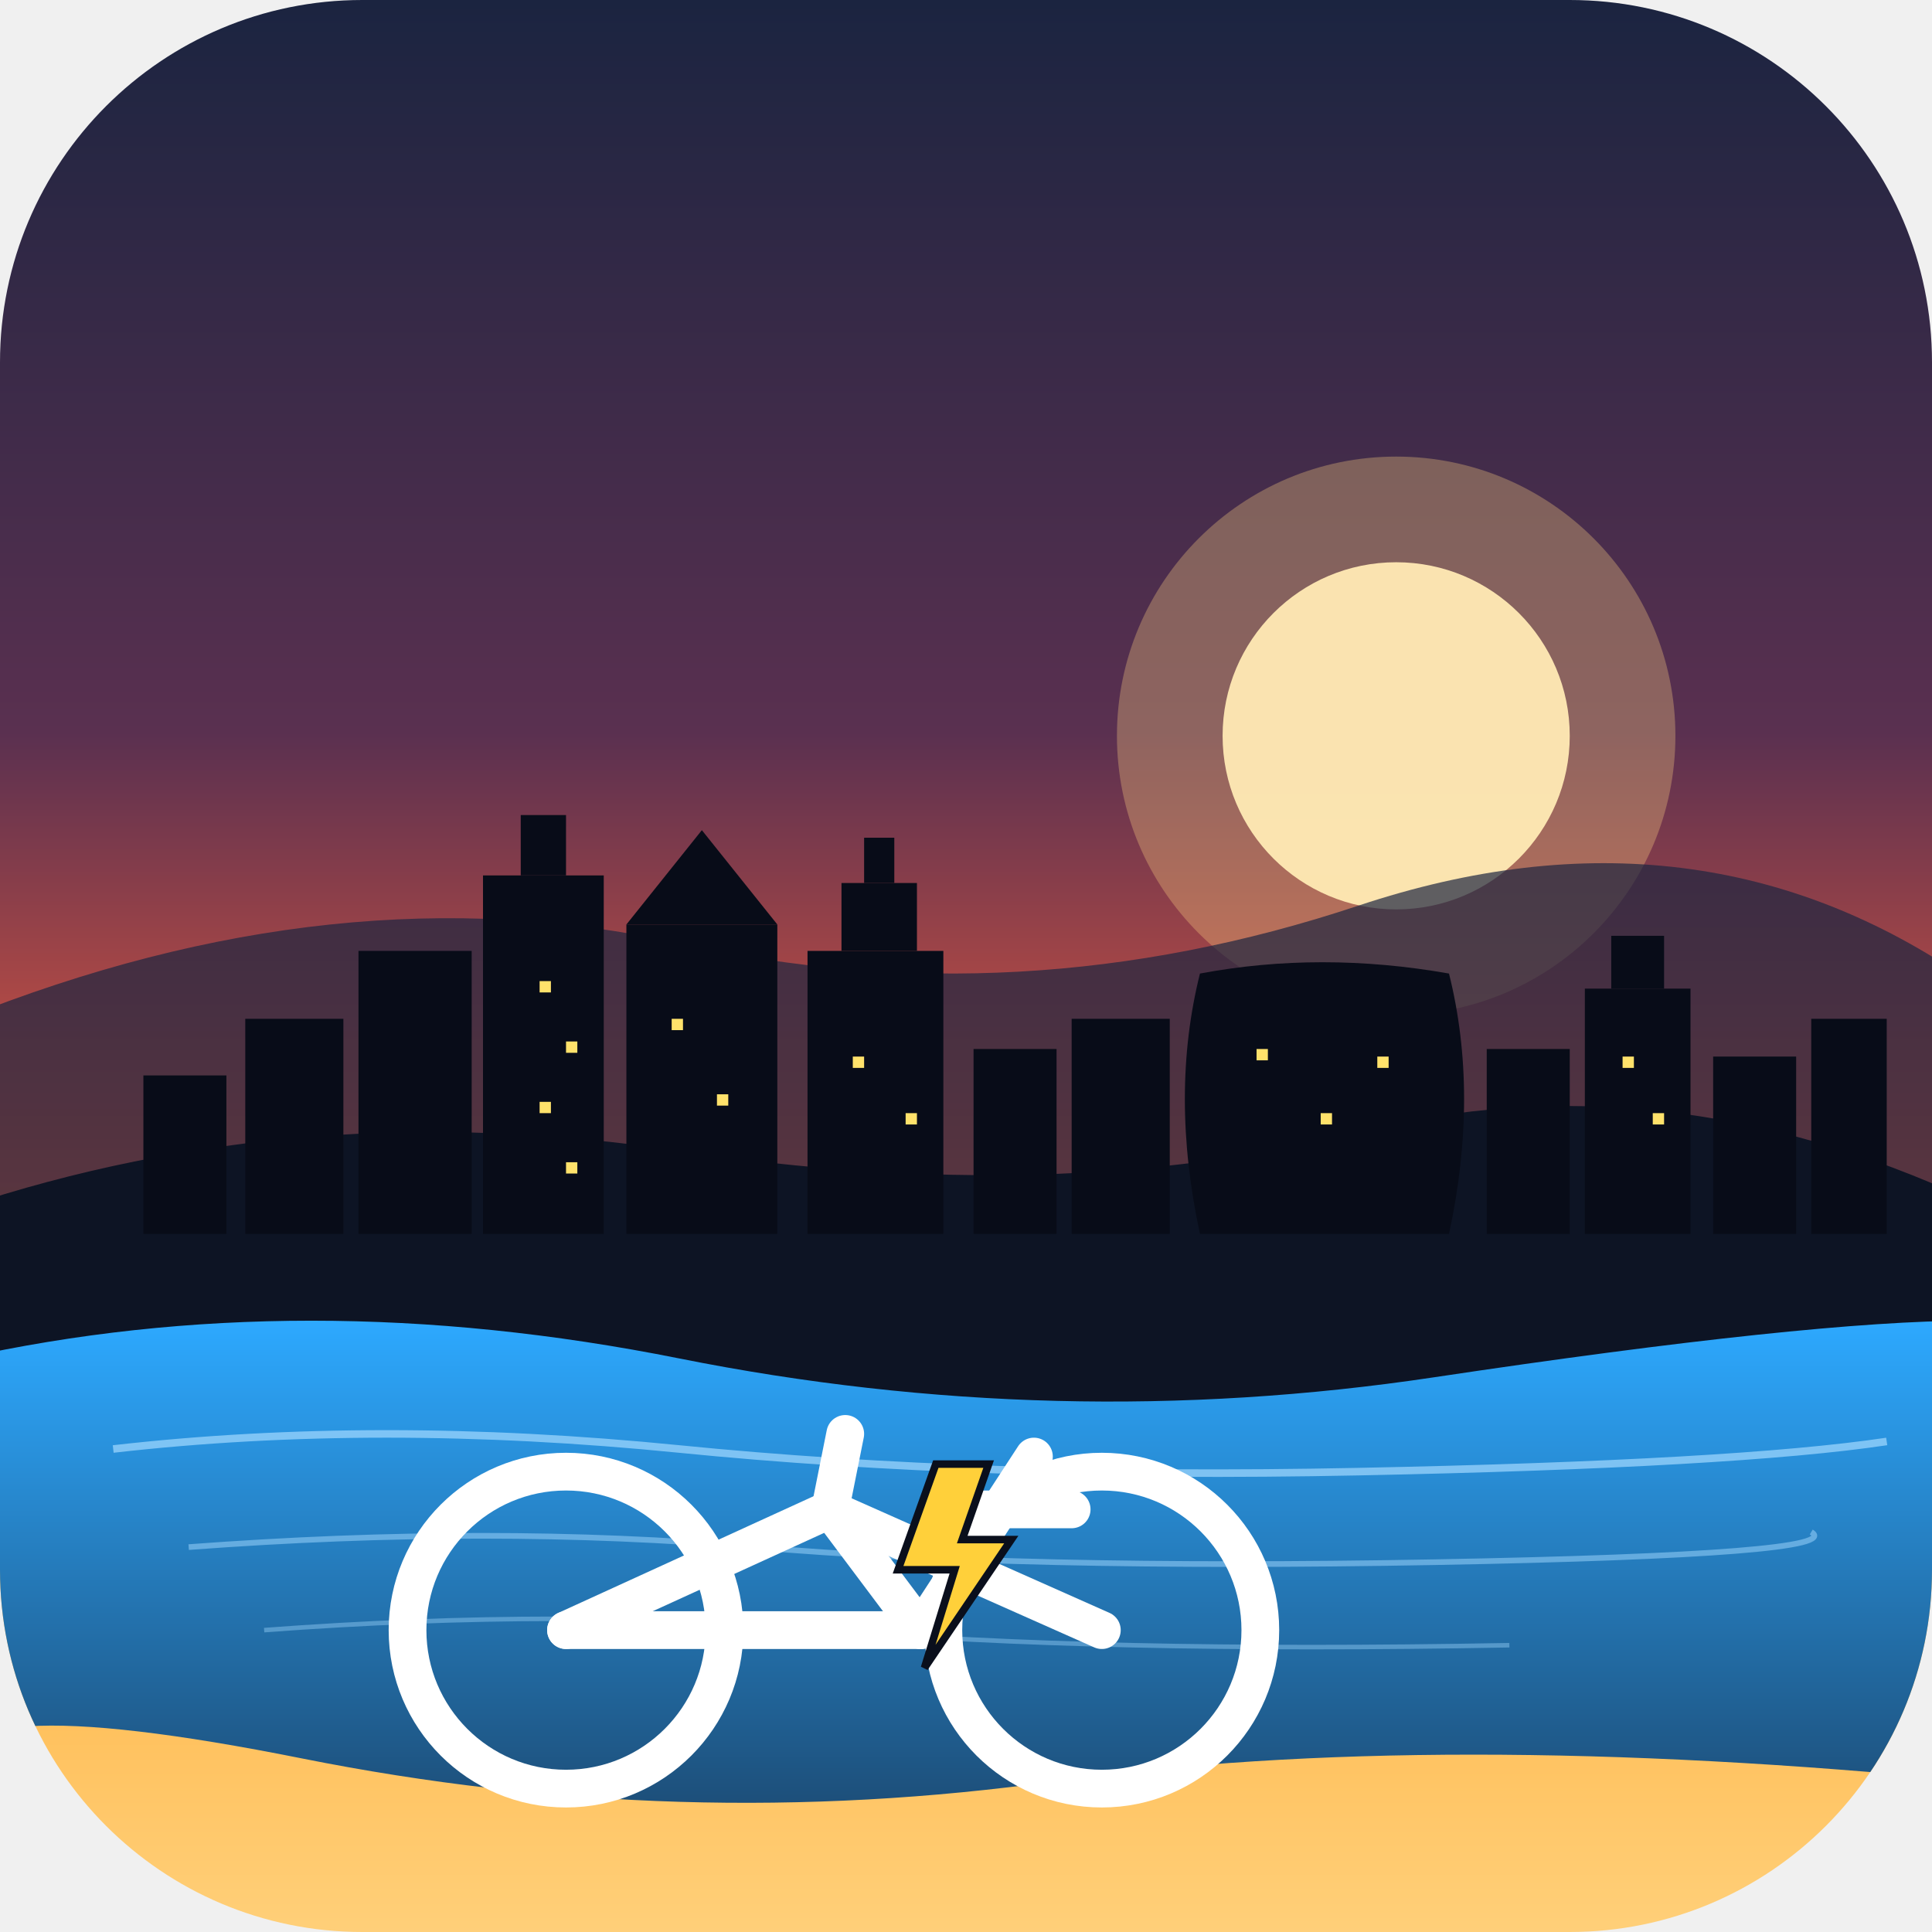
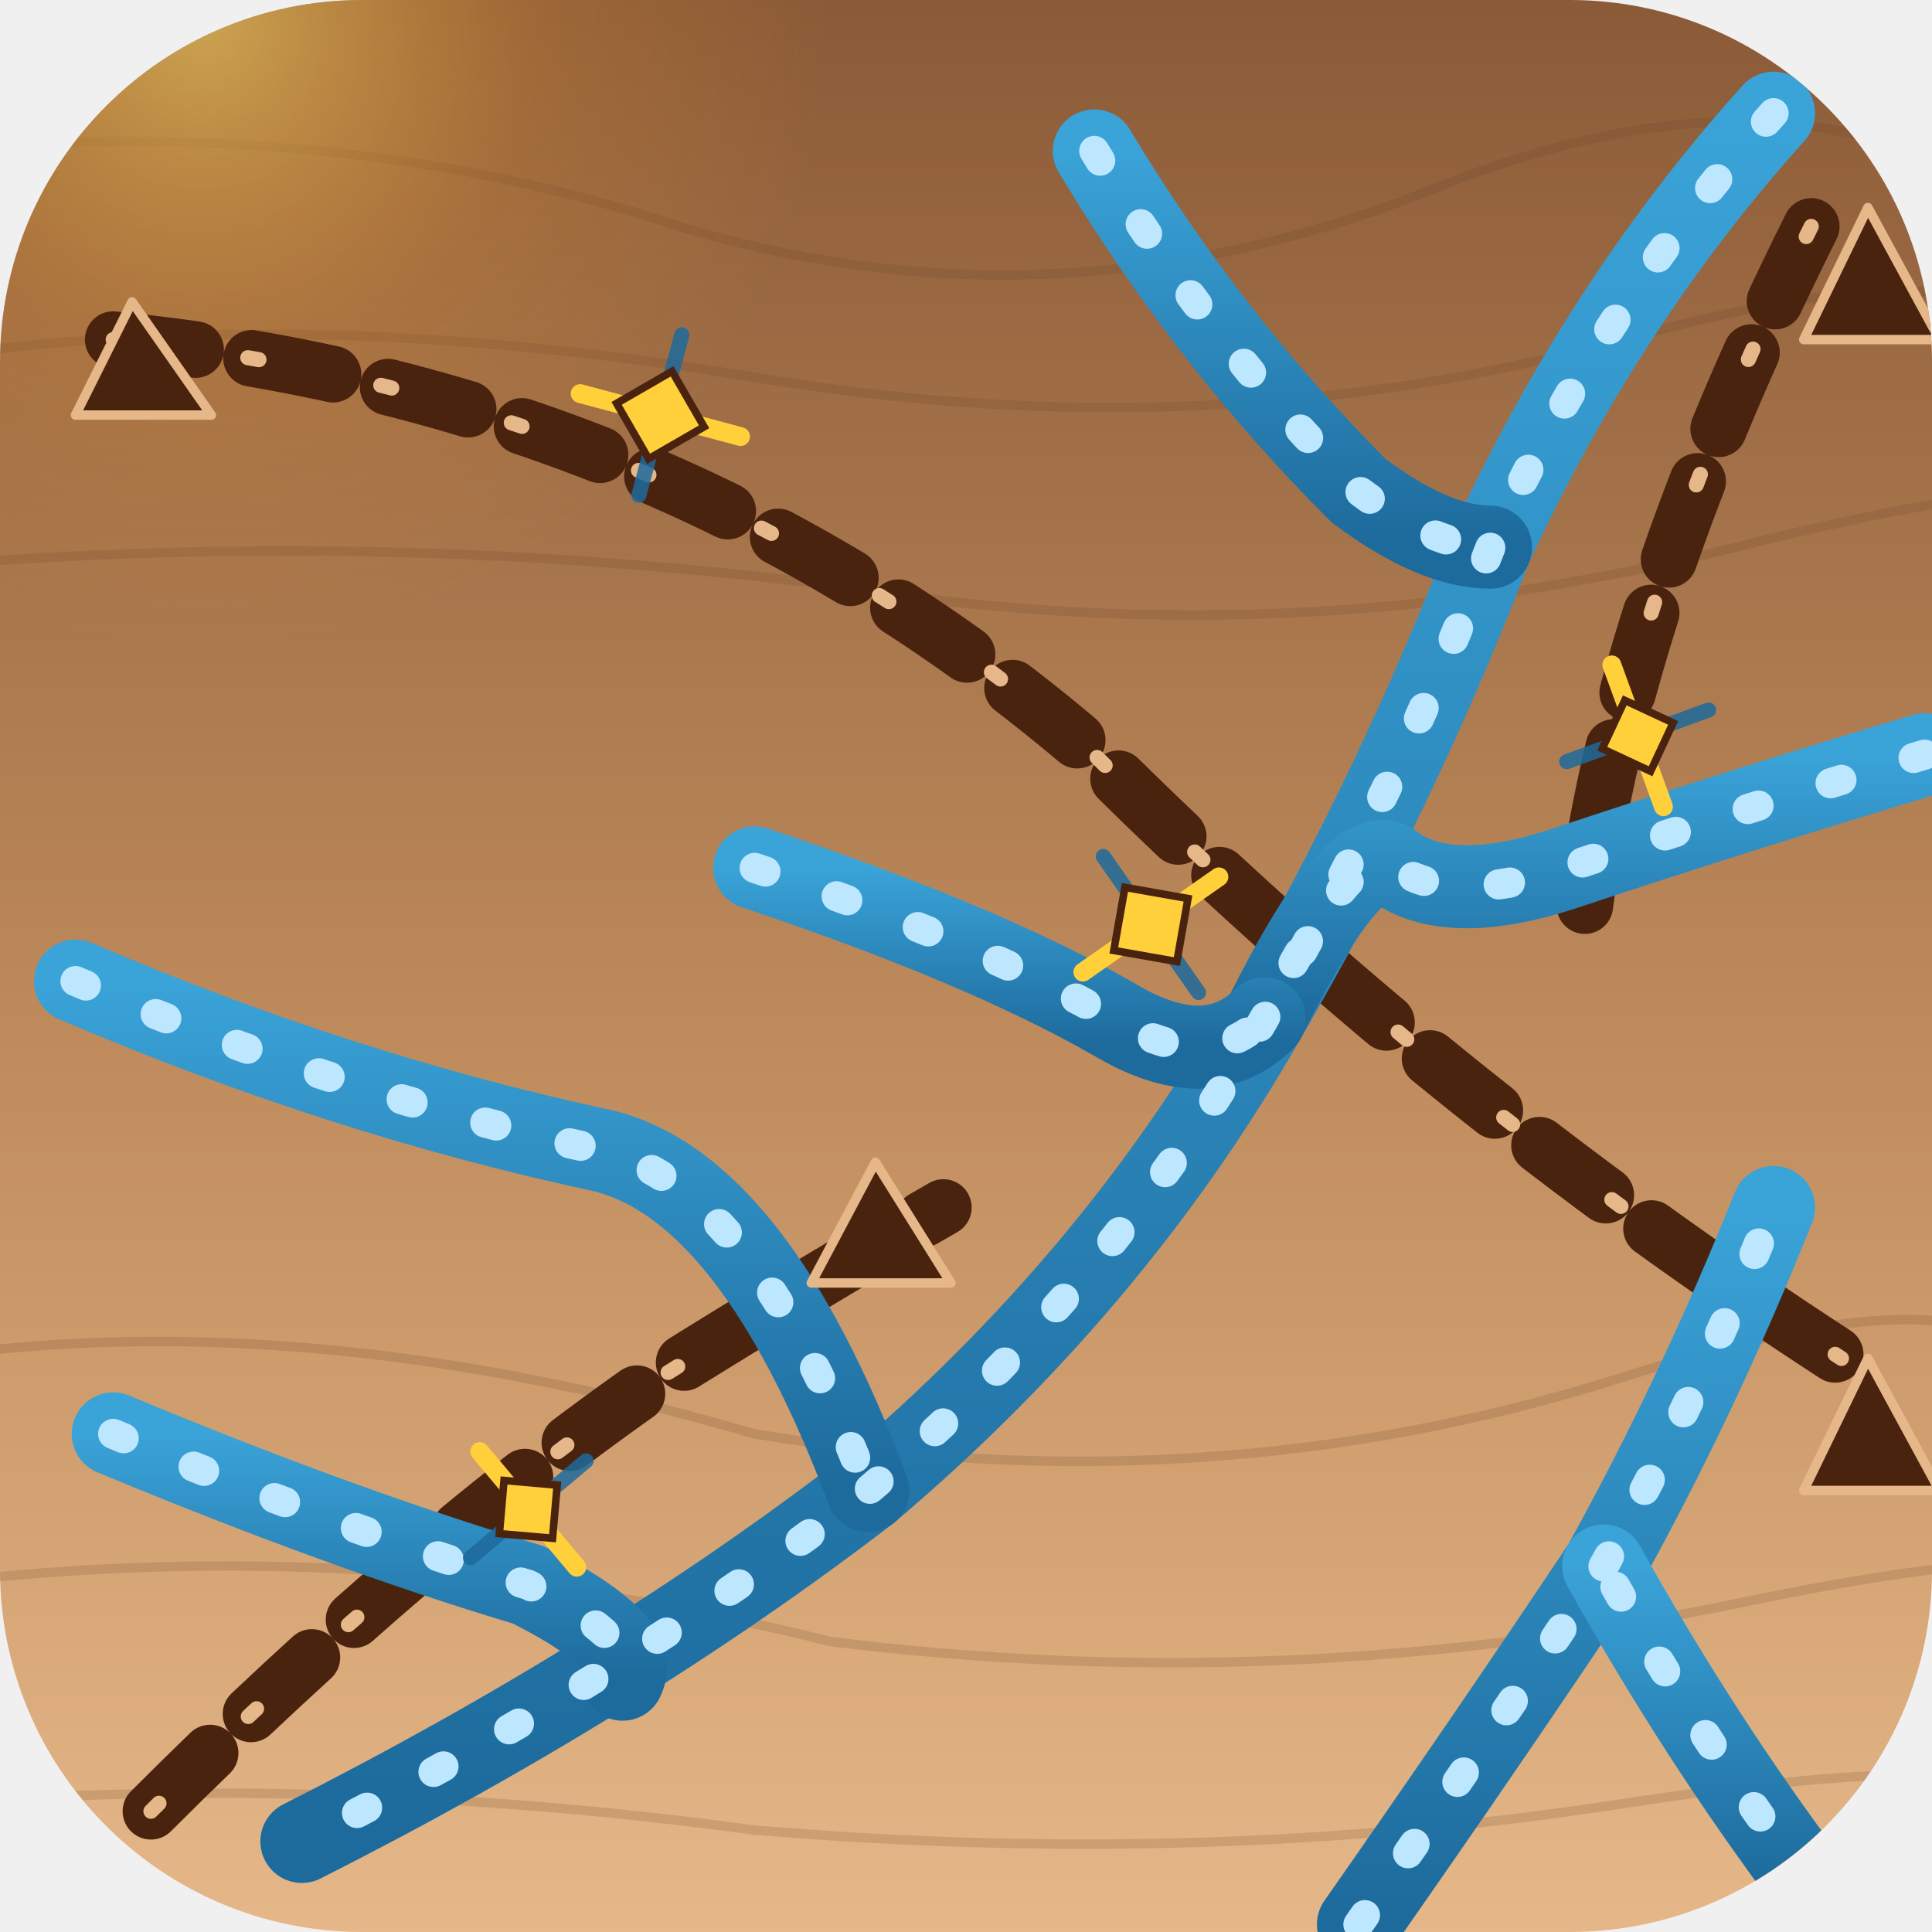
<svg xmlns="http://www.w3.org/2000/svg" viewBox="0 0 512 512">
  <defs>
-     <linearGradient id="sky" x1="0" y1="0" x2="0" y2="1">
-       <stop offset="0%" stop-color="#1a2440" />
-       <stop offset="38%" stop-color="#5a3050" />
-       <stop offset="62%" stop-color="#e85a3e" />
-       <stop offset="80%" stop-color="#ffb547" />
-       <stop offset="100%" stop-color="#ffd07a" />
+     <linearGradient id="earth" x1="0" y1="0" x2="0" y2="1">
+       <stop offset="0%" stop-color="#8a5a37" />
+       <stop offset="55%" stop-color="#c08c5d" />
+       <stop offset="100%" stop-color="#e6b889" />
    </linearGradient>
+     <radialGradient id="sun" cx="0.28" cy="0.22" r="0.42">
+       <stop offset="0%" stop-color="#ffe066" stop-opacity="0.55" />
+       <stop offset="55%" stop-color="#ffa730" stop-opacity="0.15" />
+       <stop offset="100%" stop-color="#ffa730" stop-opacity="0" />
+     </radialGradient>
    <linearGradient id="water" x1="0" y1="0" x2="0" y2="1">
-       <stop offset="0%" stop-color="#2da9ff" />
-       <stop offset="100%" stop-color="#1d4f7a" />
+       <stop offset="0%" stop-color="#3aa3d8" />
+       <stop offset="100%" stop-color="#1d6a9c" />
    </linearGradient>
    <clipPath id="round">
      <rect width="512" height="512" rx="96" ry="96" />
    </clipPath>
  </defs>
  <g clip-path="url(#round)">
-     <rect width="512" height="512" fill="url(#sky)" />
-     <circle cx="370" cy="195" r="46" fill="#fff5cc" opacity="0.95" />
-     <circle cx="370" cy="195" r="74" fill="#ffd380" opacity="0.32" />
-     <path d="M -10 270 Q 90 230 180 250 T 360 240 T 522 260 L 522 330 L -10 330 Z" fill="#1c2540" opacity="0.7" />
-     <path d="M -10 320 Q 80 290 180 305 T 360 300 T 522 318 L 522 380 L -10 380 Z" fill="#0d1424" />
-     <g fill="#080c18">
-       <rect x="38" y="285" width="22" height="42" />
-       <rect x="65" y="270" width="26" height="57" />
-       <rect x="95" y="252" width="30" height="75" />
-       <rect x="128" y="232" width="32" height="95" />
-       <rect x="138" y="216" width="12" height="16" />
-       <rect x="166" y="245" width="40" height="82" />
-       <polygon points="166,245 206,245 186,220" />
-       <rect x="214" y="252" width="36" height="75" />
-       <rect x="223" y="234" width="20" height="18" />
-       <rect x="229" y="222" width="8" height="12" />
-       <rect x="258" y="278" width="22" height="49" />
-       <rect x="284" y="270" width="26" height="57" />
-       <path d="M 318 258 Q 350 252 384 258 Q 392 290 384 327 L 318 327 Q 310 290 318 258 Z" />
-       <rect x="394" y="278" width="22" height="49" />
-       <rect x="420" y="262" width="28" height="65" />
-       <rect x="427" y="248" width="14" height="14" />
-       <rect x="454" y="280" width="22" height="47" />
-       <rect x="480" y="270" width="20" height="57" />
+     <rect width="512" height="512" fill="url(#earth)" />
+     <g fill="none" stroke="#5e3b1f" stroke-opacity="0.17" stroke-width="2.5">
+       <path d="M -20 40  Q 90 30  180 60  Q 280 90  380 50  T 540 60" />
+       <path d="M -20 95  Q 80 80  200 100 Q 320 120 430 90  T 540 100" />
+       <path d="M -20 150 Q 100 140 220 155 Q 340 175 460 145 T 540 150" />
+       <path d="M -20 360 Q 80 345 200 380 Q 320 400 430 365 T 540 375" />
+       <path d="M -20 420 Q 100 405 220 435 Q 340 450 460 425 T 540 435" />
+       <path d="M -20 478 Q 90 470 200 485 Q 320 495 430 478 T 540 482" />
    </g>
-     <g fill="#ffe26b">
-       <rect x="143" y="260" width="3" height="3" />
-       <rect x="150" y="276" width="3" height="3" />
-       <rect x="143" y="292" width="3" height="3" />
-       <rect x="150" y="308" width="3" height="3" />
-       <rect x="178" y="270" width="3" height="3" />
-       <rect x="190" y="290" width="3" height="3" />
-       <rect x="226" y="280" width="3" height="3" />
-       <rect x="240" y="295" width="3" height="3" />
-       <rect x="333" y="278" width="3" height="3" />
-       <rect x="350" y="295" width="3" height="3" />
-       <rect x="365" y="280" width="3" height="3" />
-       <rect x="430" y="280" width="3" height="3" />
-       <rect x="438" y="295" width="3" height="3" />
+     <circle cx="140" cy="115" r="200" fill="url(#sun)" />
+     <g fill="none" stroke="#4a230f" stroke-width="15" stroke-linecap="round" stroke-dasharray="22 15">
+       <path d="M 30 90 Q 180 105 290 200 Q 380 290 488 360" />
+       <path d="M 40 480 Q 110 410 175 365 Q 215 340 250 320" />
+       <path d="M 480 60 Q 430 160 420 240" />
    </g>
-     <path d="M -10 360 Q 80 340 180 360 T 380 365 T 522 350 L 522 472 Q 380 458 280 472 T 80 466 T -10 472 Z" fill="url(#water)" />
-     <path d="M 30 384 Q 100 376 180 384 T 360 390 T 500 382" fill="none" stroke="#a3d9ff" stroke-width="2" opacity="0.7" />
-     <path d="M 50 410 Q 130 404 200 410 T 380 414 T 480 406" fill="none" stroke="#a3d9ff" stroke-width="1.5" opacity="0.5" />
-     <path d="M 70 432 Q 150 426 220 432 T 400 436" fill="none" stroke="#a3d9ff" stroke-width="1.2" opacity="0.4" />
-     <g transform="translate(150, 432)" fill="none" stroke="#ffffff" stroke-width="10" stroke-linecap="round" stroke-linejoin="round">
-       <circle cx="0" cy="0" r="42" />
-       <circle cx="142" cy="0" r="42" />
-       <line x1="0" y1="0" x2="70" y2="-32" />
-       <line x1="70" y1="-32" x2="142" y2="0" />
-       <line x1="70" y1="-32" x2="94" y2="0" />
-       <line x1="0" y1="0" x2="94" y2="0" />
-       <line x1="70" y1="-32" x2="74" y2="-52" />
-       <line x1="94" y1="0" x2="124" y2="-46" />
-       <line x1="108" y1="-32" x2="134" y2="-32" />
+     <g fill="none" stroke="#e6b889" stroke-width="4" stroke-linecap="round" stroke-dasharray="3 33">
+       <path d="M 30 90 Q 180 105 290 200 Q 380 290 488 360" />
+       <path d="M 40 480 Q 110 410 175 365 Q 215 340 250 320" />
+       <path d="M 480 60 Q 430 160 420 240" />
    </g>
-     <g transform="translate(248, 408)">
-       <polygon points="0,-20 14,-20 7,0 20,0 -3,34 5,8 -10,8" fill="#ffd03a" stroke="#0a0f1c" stroke-width="2" />
+     <g fill="none" stroke="url(#water)" stroke-width="22" stroke-linecap="round" stroke-linejoin="round">
+       <path d="M 470 30 Q 425 80 395 145 Q 370 210 335 270 Q 295 340 230 395 Q 165 445 80 488" />
+       <path d="M 290 40 Q 320 90 360 130 Q 380 145 395 145" />
+       <path d="M 510 200 Q 460 215 415 230 Q 385 240 370 230 Q 360 220 335 270" />
+       <path d="M 200 230 Q 260 250 295 270 Q 320 285 335 270" />
+       <path d="M 20 260 Q 90 290 160 305 Q 200 315 230 395" />
+       <path d="M 30 380 Q 90 405 140 420 Q 170 435 165 445" />
+       <path d="M 360 510 Q 395 460 425 415 Q 450 370 470 320" />
+       <path d="M 480 500 Q 450 460 425 415" />
+     </g>
+     <g fill="none" stroke="#bde6ff" stroke-width="8" stroke-linecap="round" stroke-dasharray="3 20">
+       <path d="M 470 30 Q 425 80 395 145 Q 370 210 335 270 Q 295 340 230 395 Q 165 445 80 488" />
+       <path d="M 290 40 Q 320 90 360 130 Q 380 145 395 145" />
+       <path d="M 510 200 Q 460 215 415 230 Q 385 240 370 230 Q 360 220 335 270" />
+       <path d="M 200 230 Q 260 250 295 270 Q 320 285 335 270" />
+       <path d="M 20 260 Q 90 290 160 305 Q 200 315 230 395" />
+       <path d="M 30 380 Q 90 405 140 420 Q 170 435 165 445" />
+       <path d="M 360 510 Q 395 460 425 415 Q 450 370 470 320" />
+       <path d="M 480 500 Q 450 460 425 415" />
+     </g>
+     <g>
+       <g transform="translate(175, 110) rotate(15)">
+         <line x1="-22" y1="0" x2="22" y2="0" stroke="#ffd03a" stroke-width="5" stroke-linecap="round" />
+         <line x1="0" y1="-22" x2="0" y2="22" stroke="#1d6a9c" stroke-width="4" stroke-linecap="round" opacity="0.85" />
+         <polygon points="0,-12 12,0 0,12 -12,0" fill="#ffd03a" stroke="#4a230f" stroke-width="2" />
+       </g>
+       <g transform="translate(305, 245) rotate(-35)">
+         <line x1="-22" y1="0" x2="22" y2="0" stroke="#ffd03a" stroke-width="5" stroke-linecap="round" />
+         <line x1="0" y1="-22" x2="0" y2="22" stroke="#1d6a9c" stroke-width="4" stroke-linecap="round" opacity="0.85" />
+         <polygon points="0,-12 12,0 0,12 -12,0" fill="#ffd03a" stroke="#4a230f" stroke-width="2" />
+       </g>
+       <g transform="translate(434, 195) rotate(70)">
+         <line x1="-20" y1="0" x2="20" y2="0" stroke="#ffd03a" stroke-width="5" stroke-linecap="round" />
+         <line x1="0" y1="-20" x2="0" y2="20" stroke="#1d6a9c" stroke-width="4" stroke-linecap="round" opacity="0.85" />
+         <polygon points="0,-10 10,0 0,10 -10,0" fill="#ffd03a" stroke="#4a230f" stroke-width="2" />
+       </g>
+       <g transform="translate(140, 400) rotate(50)">
+         <line x1="-20" y1="0" x2="20" y2="0" stroke="#ffd03a" stroke-width="5" stroke-linecap="round" />
+         <line x1="0" y1="-20" x2="0" y2="20" stroke="#1d6a9c" stroke-width="4" stroke-linecap="round" opacity="0.85" />
+         <polygon points="0,-10 10,0 0,10 -10,0" fill="#ffd03a" stroke="#4a230f" stroke-width="2" />
+       </g>
+     </g>
+     <g fill="#4a230f" stroke="#e6b889" stroke-width="2.5" stroke-linejoin="round">
+       <polygon points="35,80  20,110 56,110" />
+       <polygon points="495,55 478,90 514,90" />
+       <polygon points="495,360 478,395 514,395" />
+       <polygon points="232,308 215,340 252,340" />
    </g>
  </g>
</svg>
